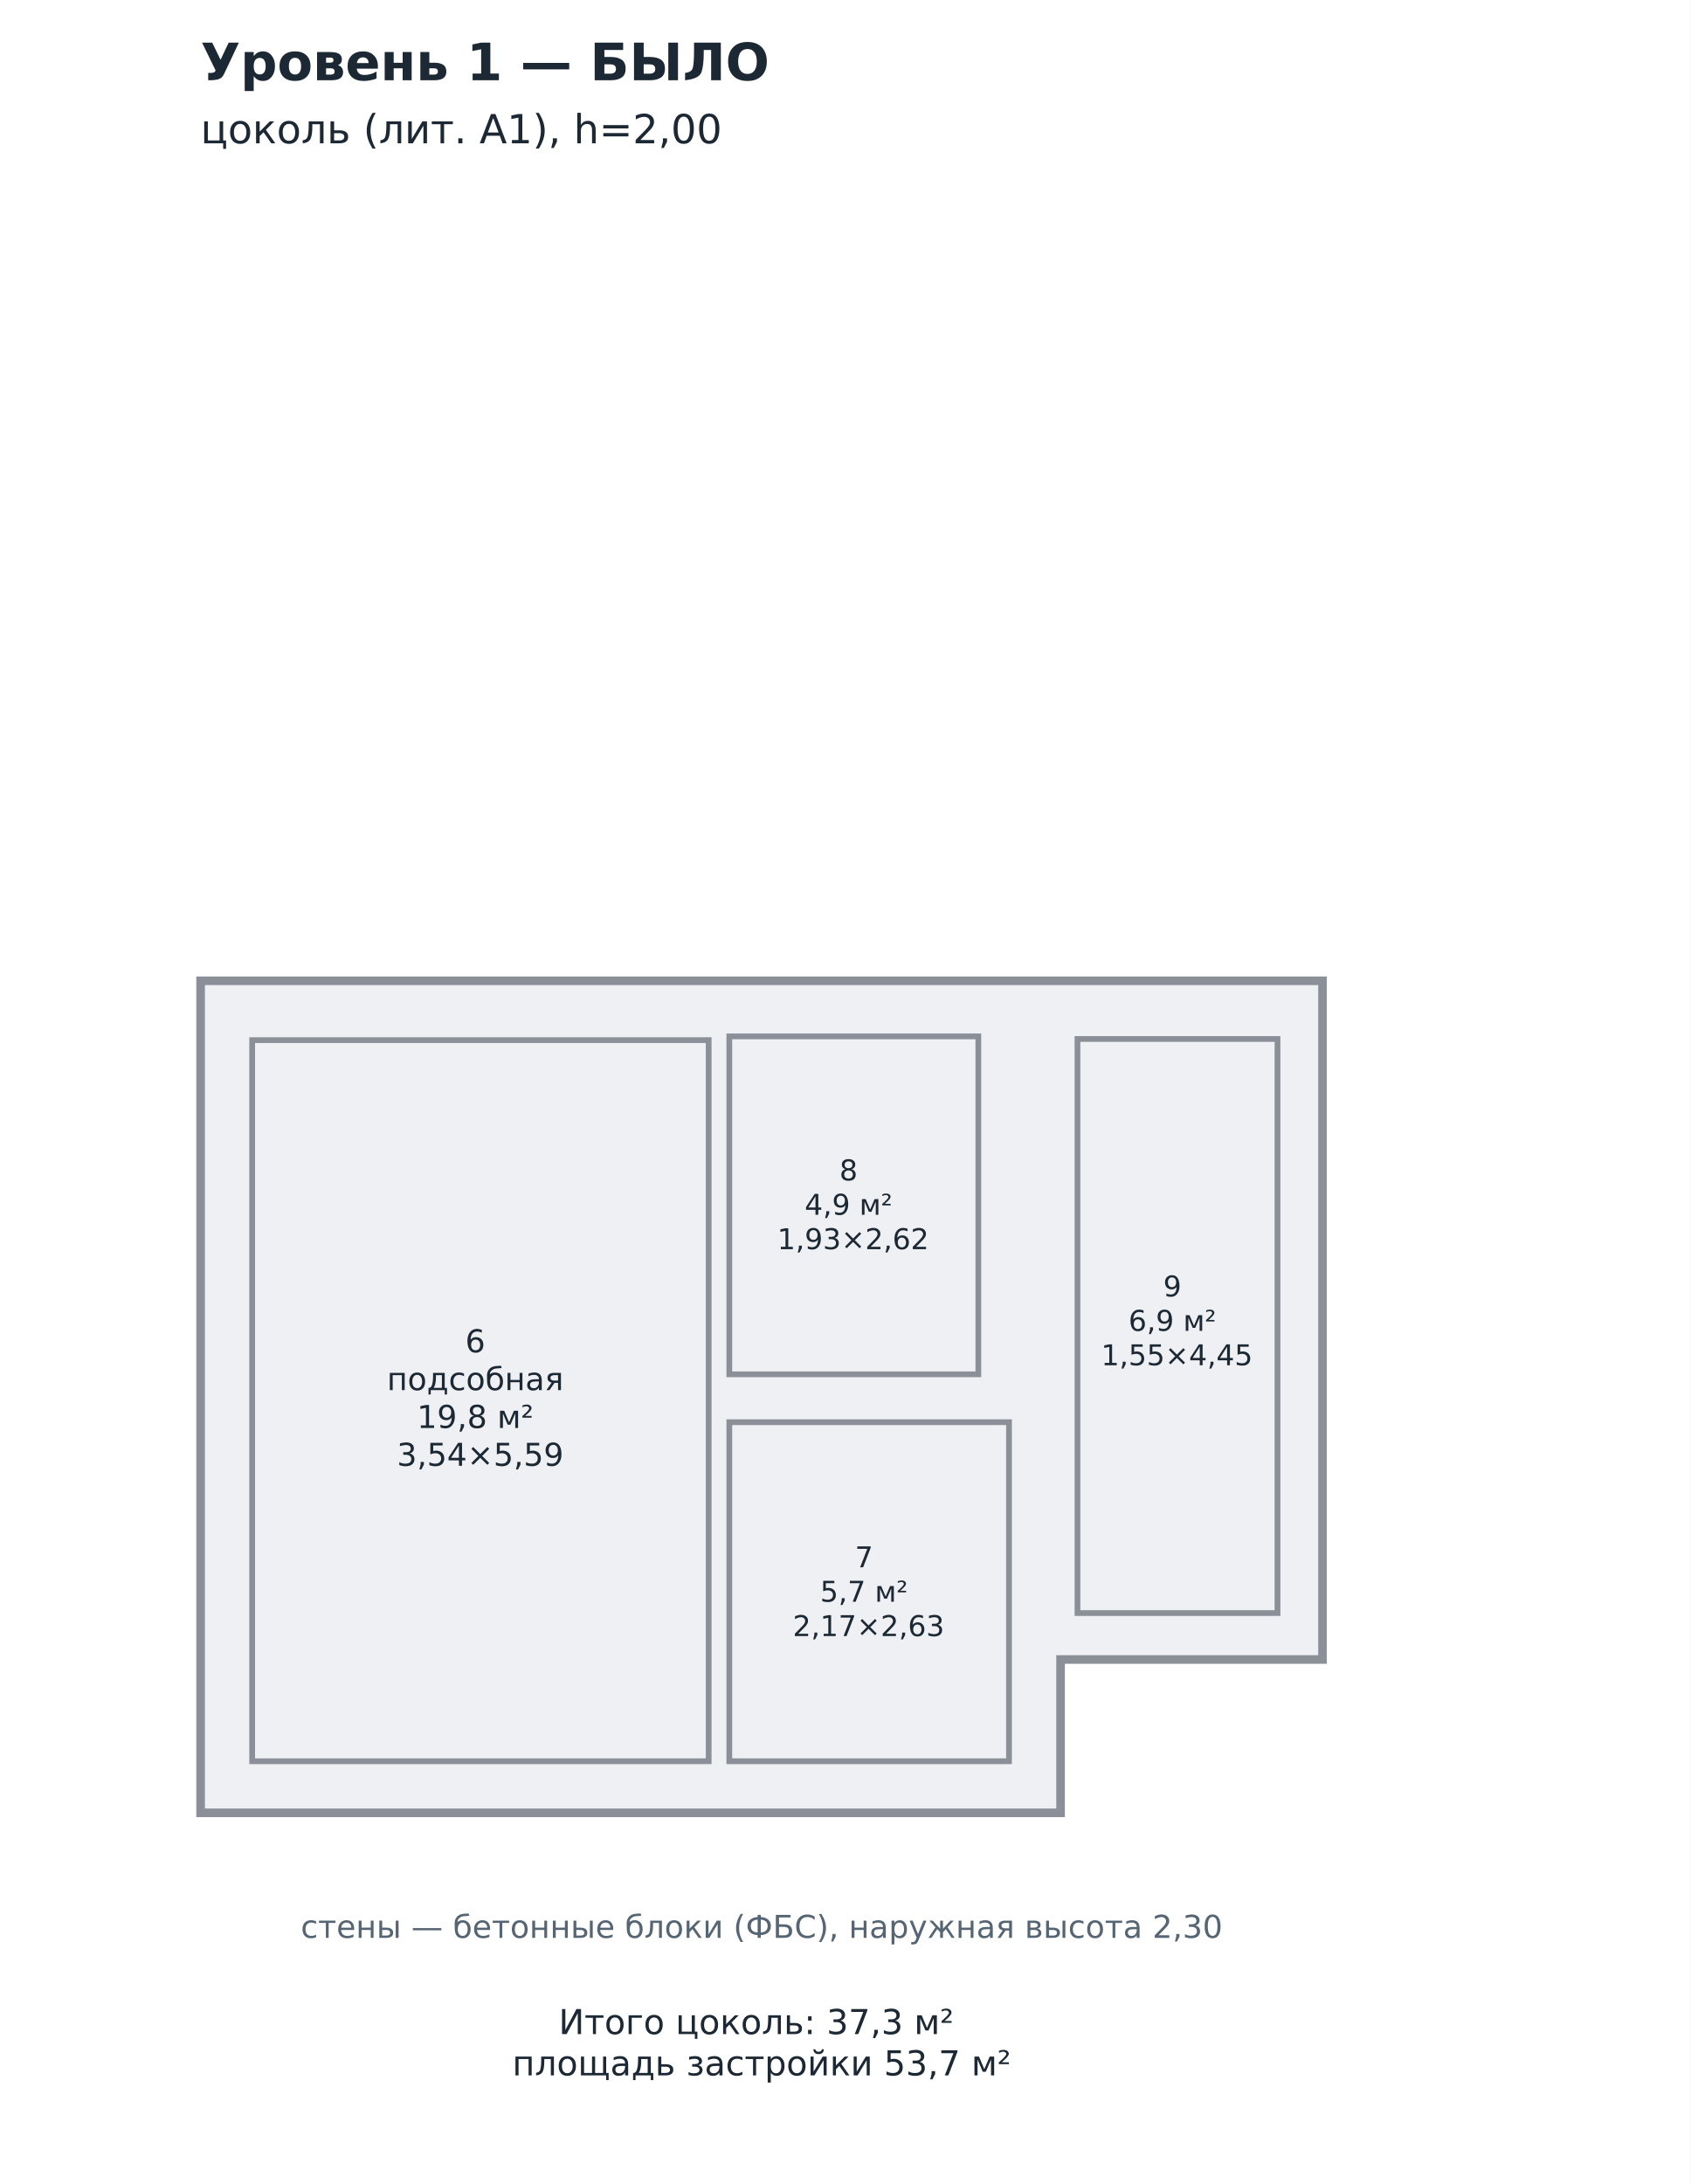
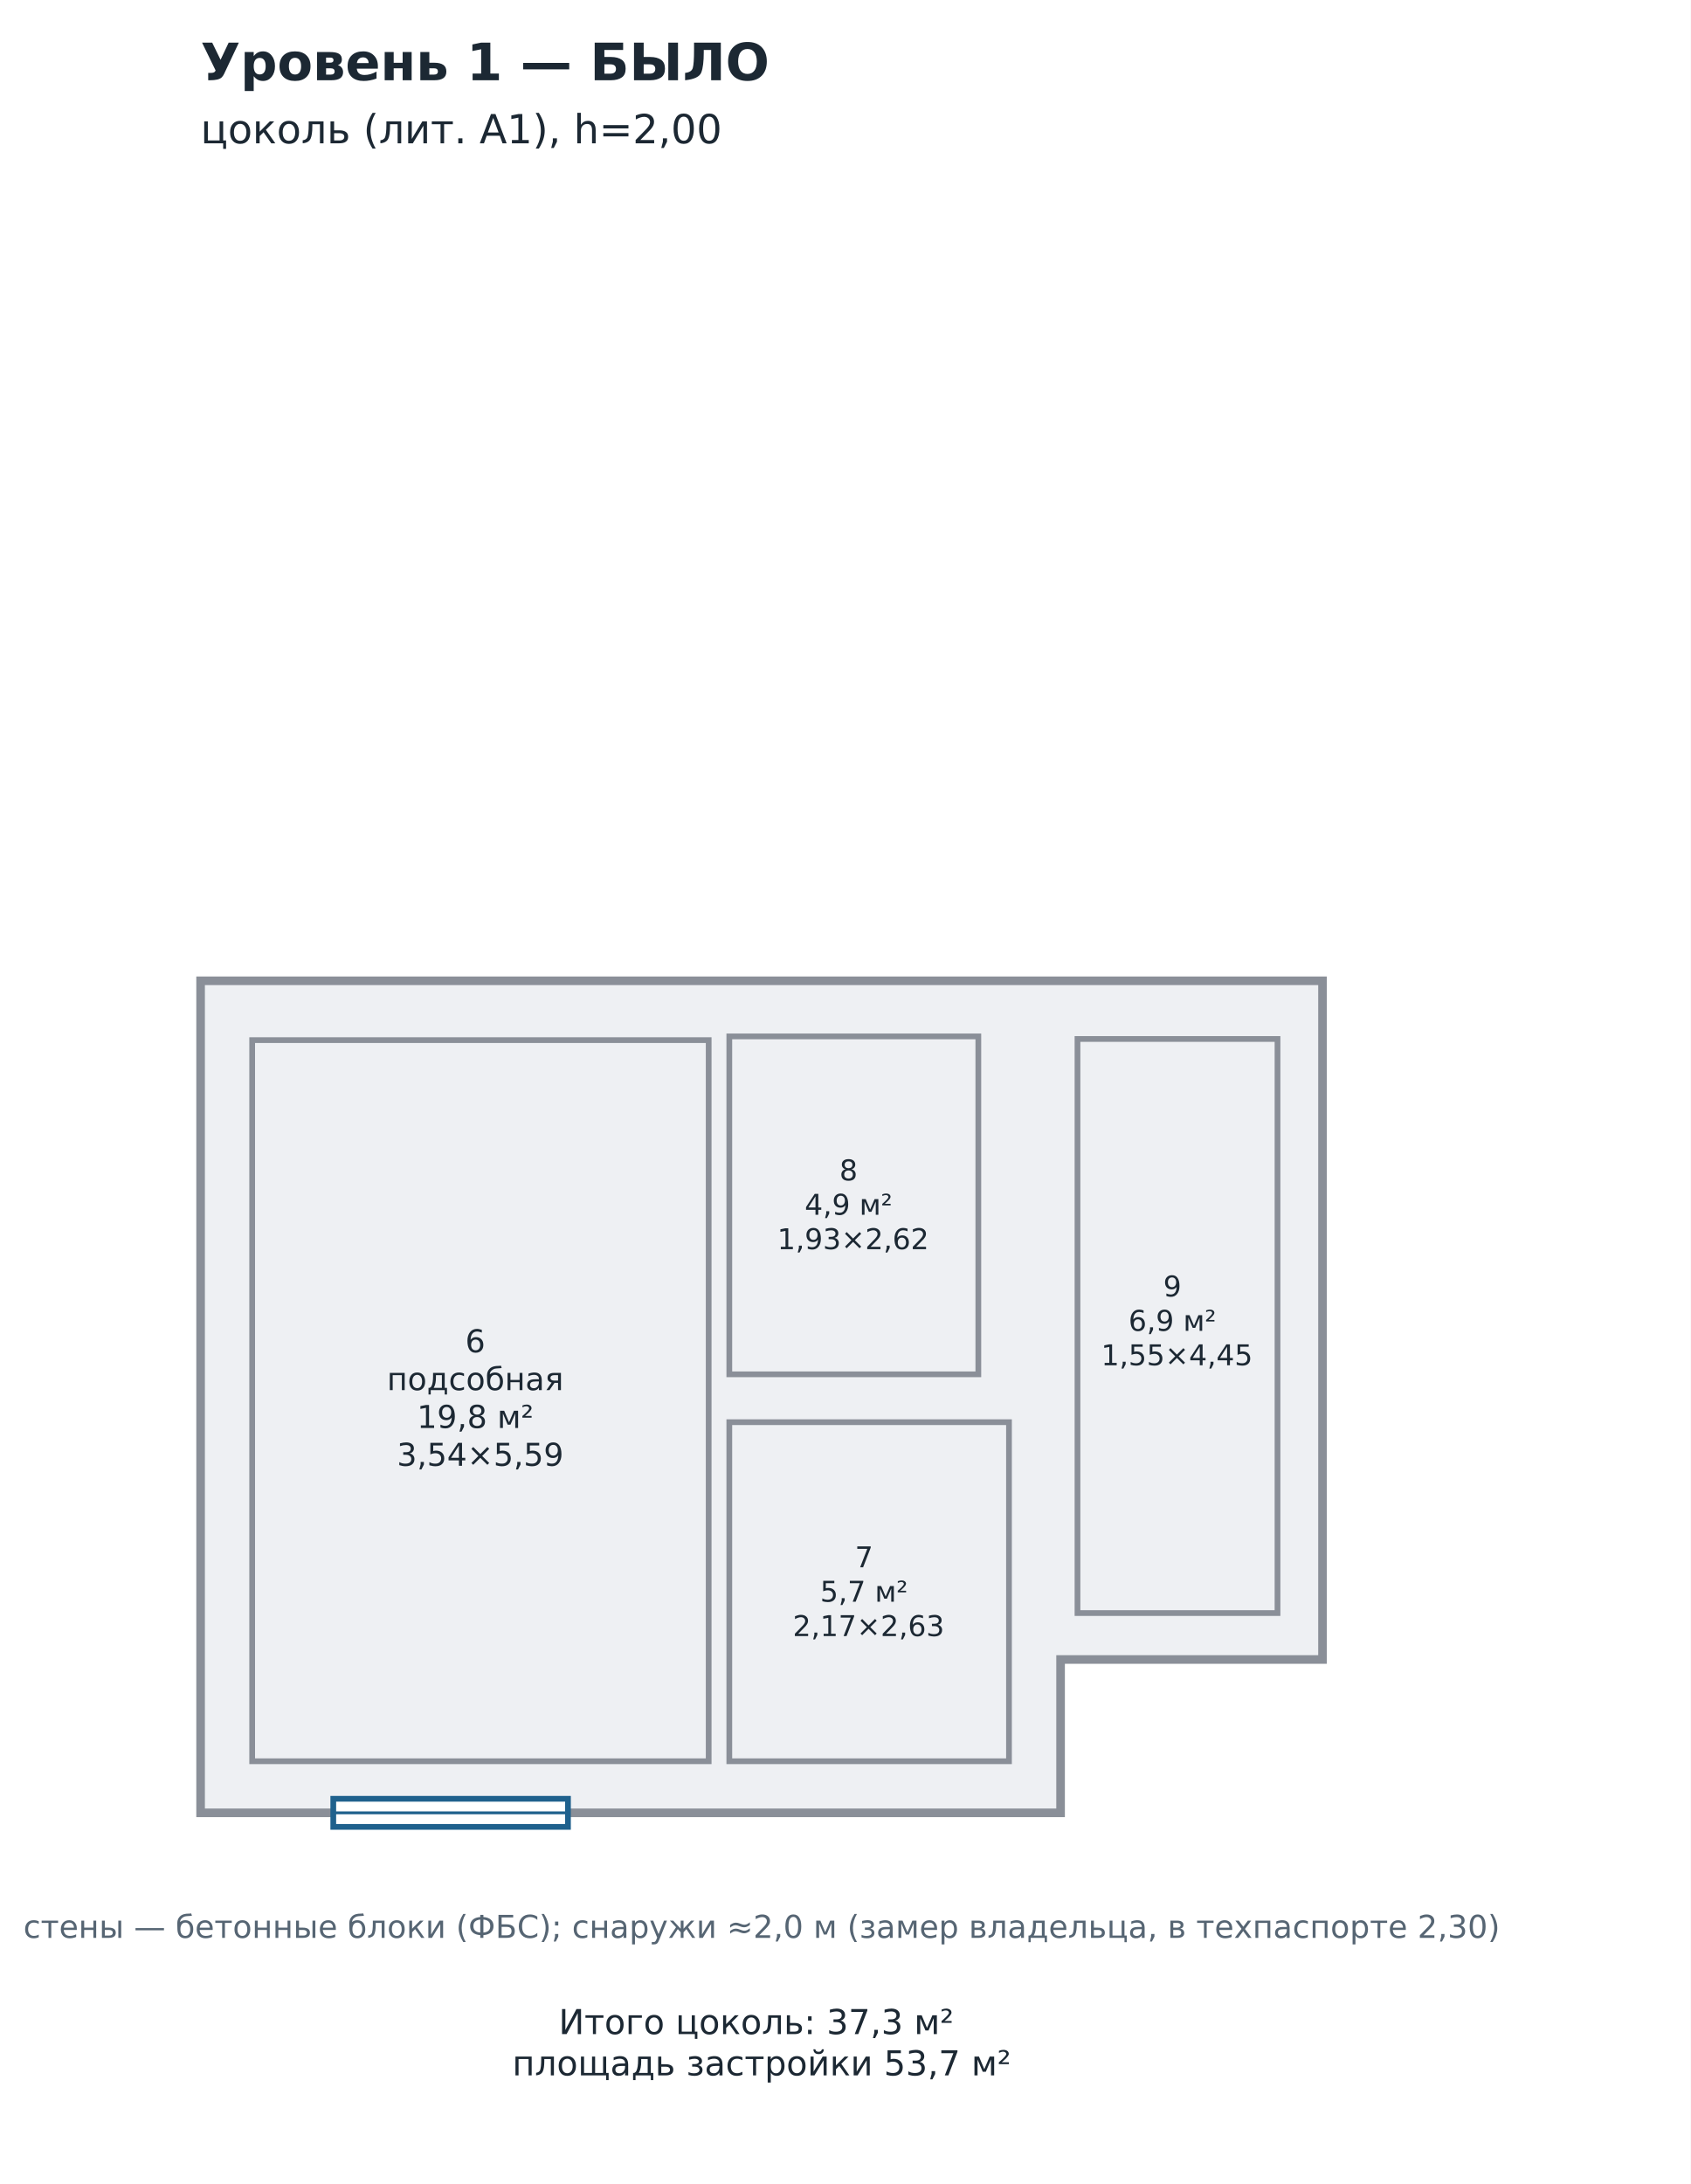
<svg xmlns="http://www.w3.org/2000/svg" width="590" height="762" viewBox="0 0 590 762">
  <rect width="100%" height="100%" fill="white" />
  <text x="70" y="28" font-family="DejaVu Sans, Arial, sans-serif" font-size="18" font-weight="bold" fill="#1c2833">Уровень 1 — БЫЛО</text>
  <text x="70" y="50" font-family="DejaVu Sans, Arial, sans-serif" font-size="14" font-weight="normal" fill="#1c2833">цоколь (лит. А1), h=2,00</text>
  <polygon points="70.0,632.5 370.1,632.5 370.1,579.0 461.5,579.0 461.5,342.2 70.0,342.2" stroke="#8a8f98" fill="#eef0f3" stroke-width="3" fill-opacity="1" />
  <text font-family="DejaVu Sans, Arial, sans-serif" font-size="11" fill="#566573" text-anchor="middle" dominant-baseline="middle">
-     <tspan x="265.8" y="673.0">стены — бетонные блоки (ФБС), наружная высота 2,30</tspan>
+     <tspan x="265.8" y="673.0">стены — бетонные блоки (ФБС); снаружи ≈2,0 м (замер владельца, в техпаспорте 2,30)</tspan>
  </text>
+   <polygon points="116.3,637.4 198.2,637.4 198.2,627.6 116.3,627.6" stroke="#1f618d" fill="white" stroke-width="2" fill-opacity="1" />
+   <line x1="116.3" y1="632.5" x2="198.2" y2="632.5" stroke="#1f618d" stroke-width="1" />
  <polygon points="88.0,614.5 247.3,614.5 247.3,362.9 88.0,362.9" stroke="#8a8f98" fill="none" stroke-width="2" fill-opacity="1" />
  <text font-family="DejaVu Sans, Arial, sans-serif" font-size="11" fill="#1c2833" text-anchor="middle" dominant-baseline="middle">
    <tspan x="167.6" y="468.7">6</tspan>
    <tspan x="167.6" y="481.9">подсобная</tspan>
    <tspan x="167.6" y="495.1">19,8 м²</tspan>
    <tspan x="167.6" y="508.3">3,54×5,59</tspan>
  </text>
  <polygon points="254.5,479.5 341.4,479.5 341.4,361.6 254.5,361.6" stroke="#8a8f98" fill="none" stroke-width="2" fill-opacity="1" />
  <text font-family="DejaVu Sans, Arial, sans-serif" font-size="10" fill="#1c2833" text-anchor="middle" dominant-baseline="middle">
    <tspan x="297.7" y="409.0">8</tspan>
    <tspan x="297.7" y="421.0">4,9 м²</tspan>
    <tspan x="297.7" y="433.0">1,93×2,62</tspan>
  </text>
  <polygon points="254.5,614.5 352.1,614.5 352.1,496.2 254.5,496.2" stroke="#8a8f98" fill="none" stroke-width="2" fill-opacity="1" />
  <text font-family="DejaVu Sans, Arial, sans-serif" font-size="10" fill="#1c2833" text-anchor="middle" dominant-baseline="middle">
    <tspan x="303.1" y="544.0">7</tspan>
    <tspan x="303.1" y="556.0">5,7 м²</tspan>
    <tspan x="303.1" y="568.0">2,17×2,63</tspan>
  </text>
  <polygon points="376.0,562.8 445.8,562.8 445.8,362.5 376.0,362.5" stroke="#8a8f98" fill="none" stroke-width="2" fill-opacity="1" />
  <text font-family="DejaVu Sans, Arial, sans-serif" font-size="10" fill="#1c2833" text-anchor="middle" dominant-baseline="middle">
    <tspan x="410.7" y="449.5">9</tspan>
    <tspan x="410.7" y="461.5">6,9 м²</tspan>
    <tspan x="410.7" y="473.5">1,55×4,45</tspan>
  </text>
  <text font-family="DejaVu Sans, Arial, sans-serif" font-size="12" fill="#1c2833" text-anchor="middle" dominant-baseline="middle">
    <tspan x="265.8" y="706.3">Итого цоколь: 37,3 м²</tspan>
    <tspan x="265.8" y="720.7">площадь застройки 53,7 м²</tspan>
  </text>
</svg>
